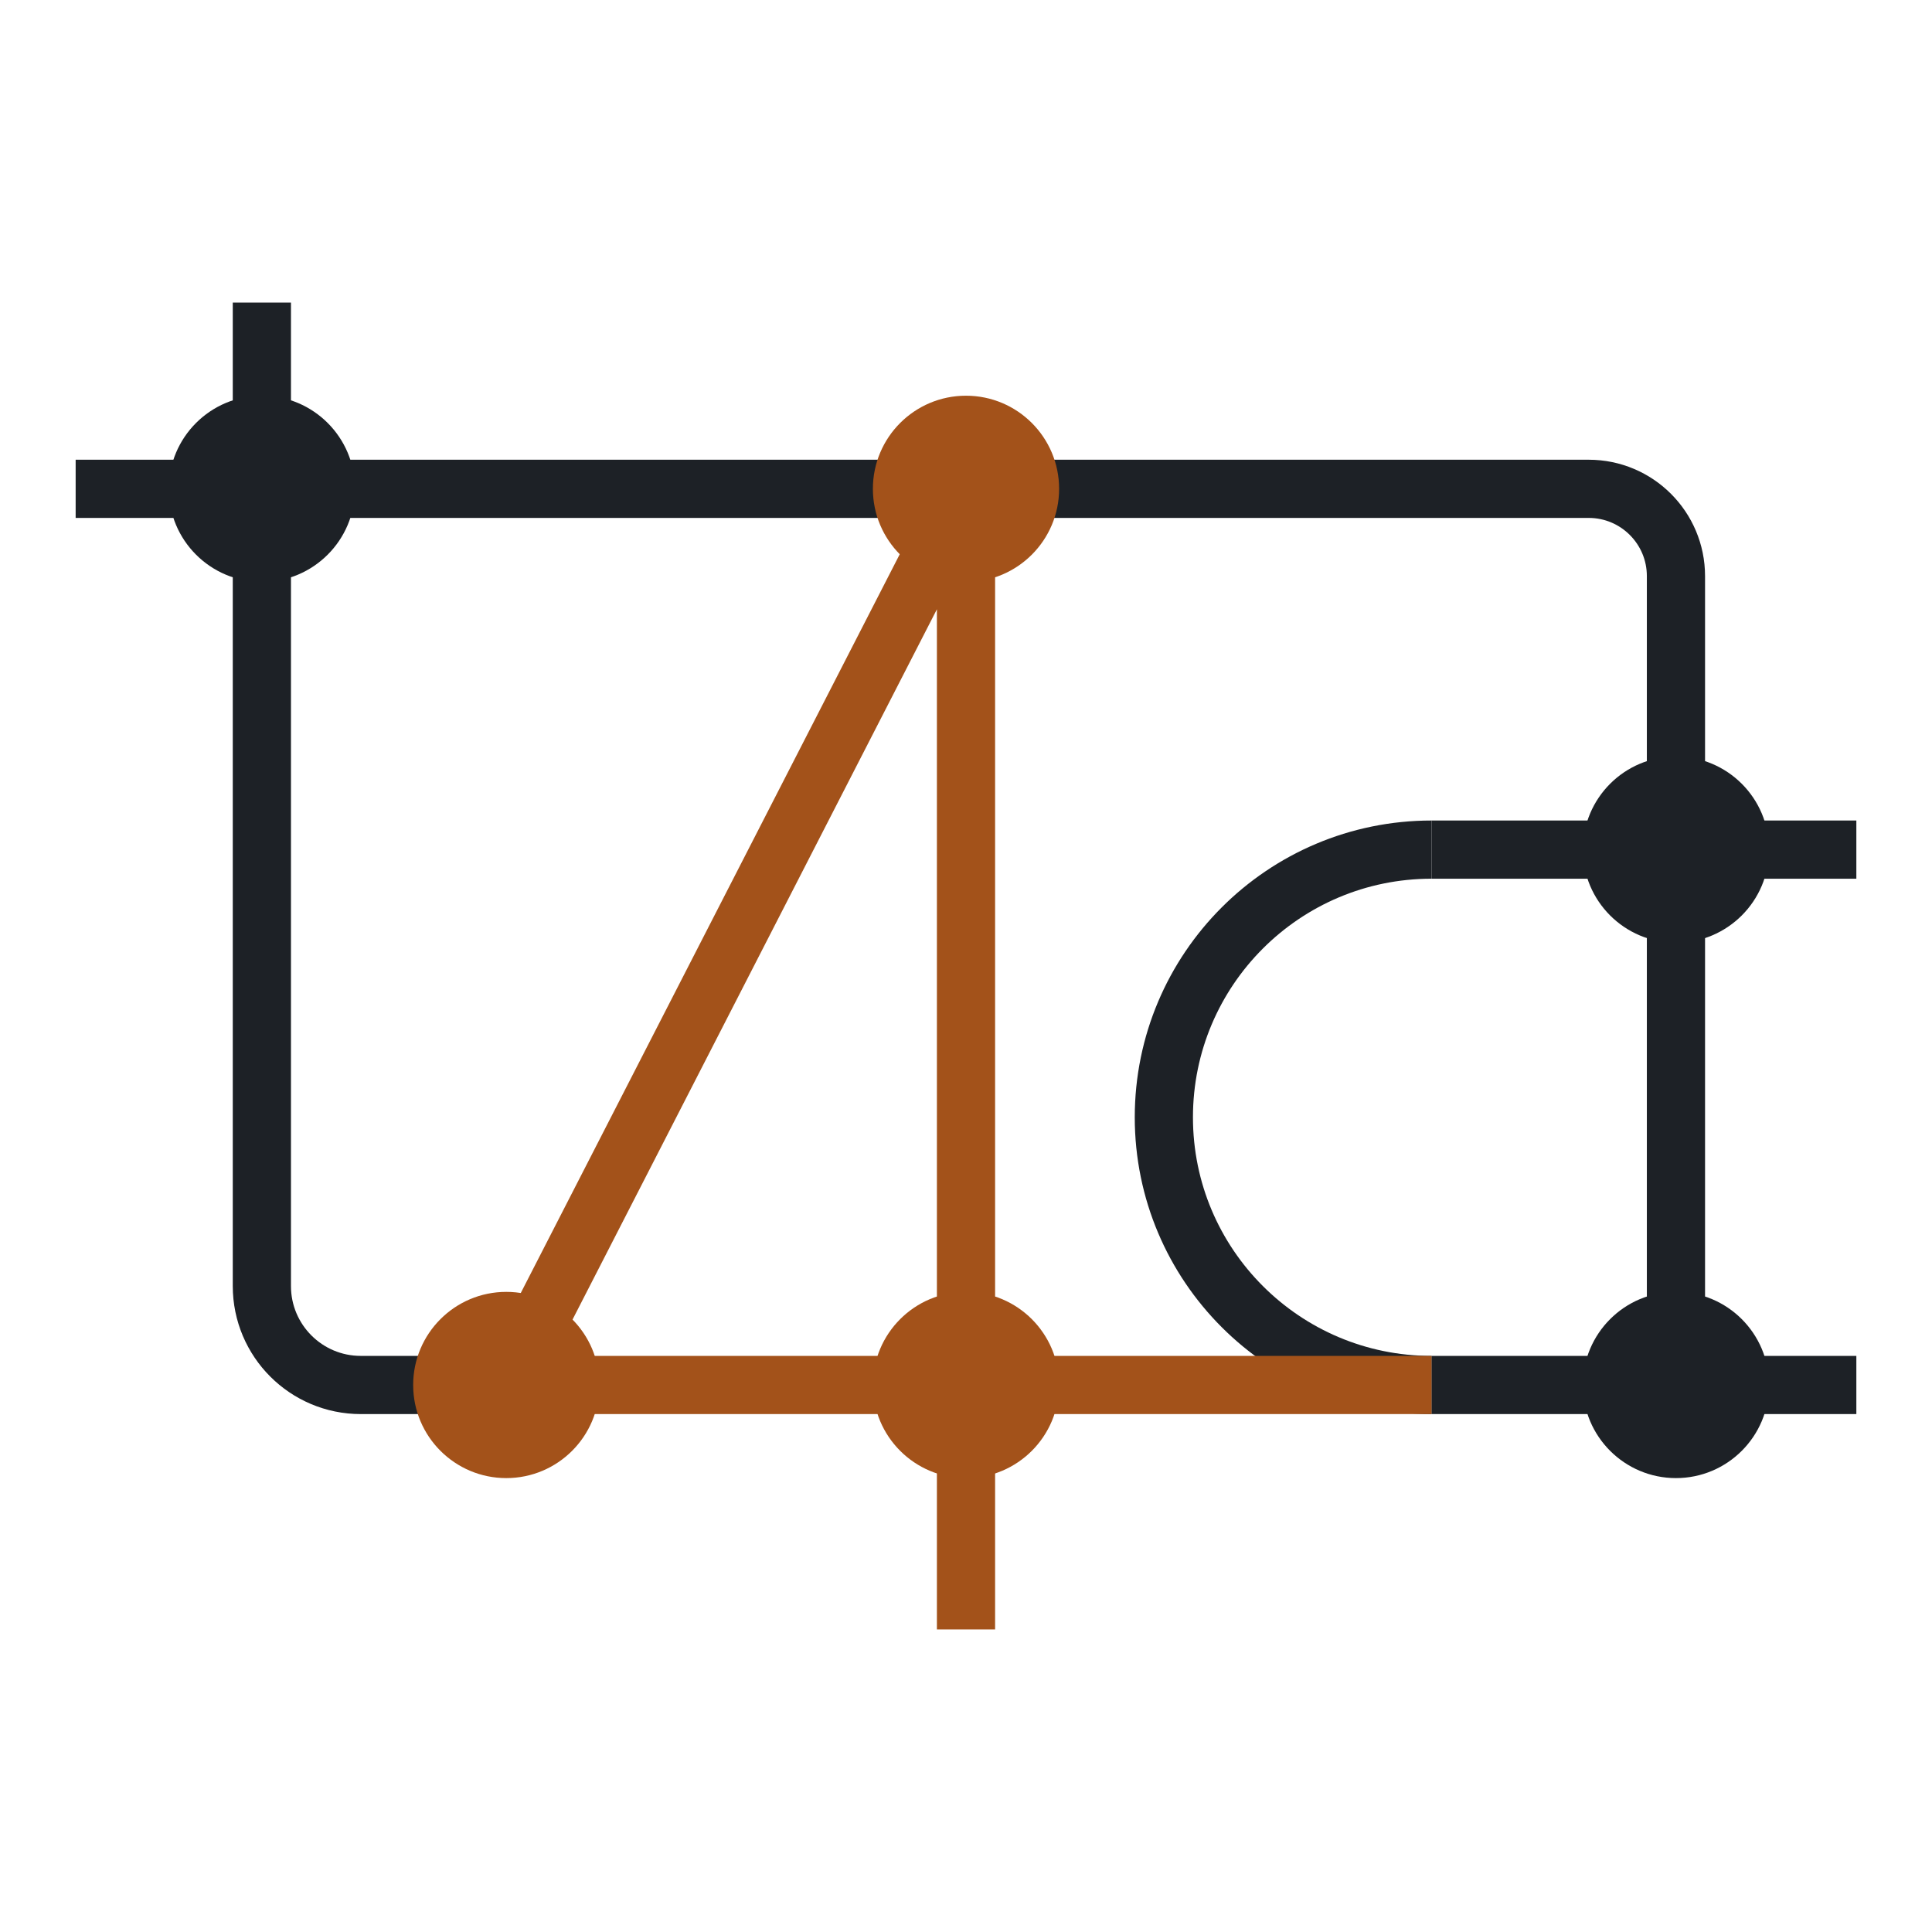
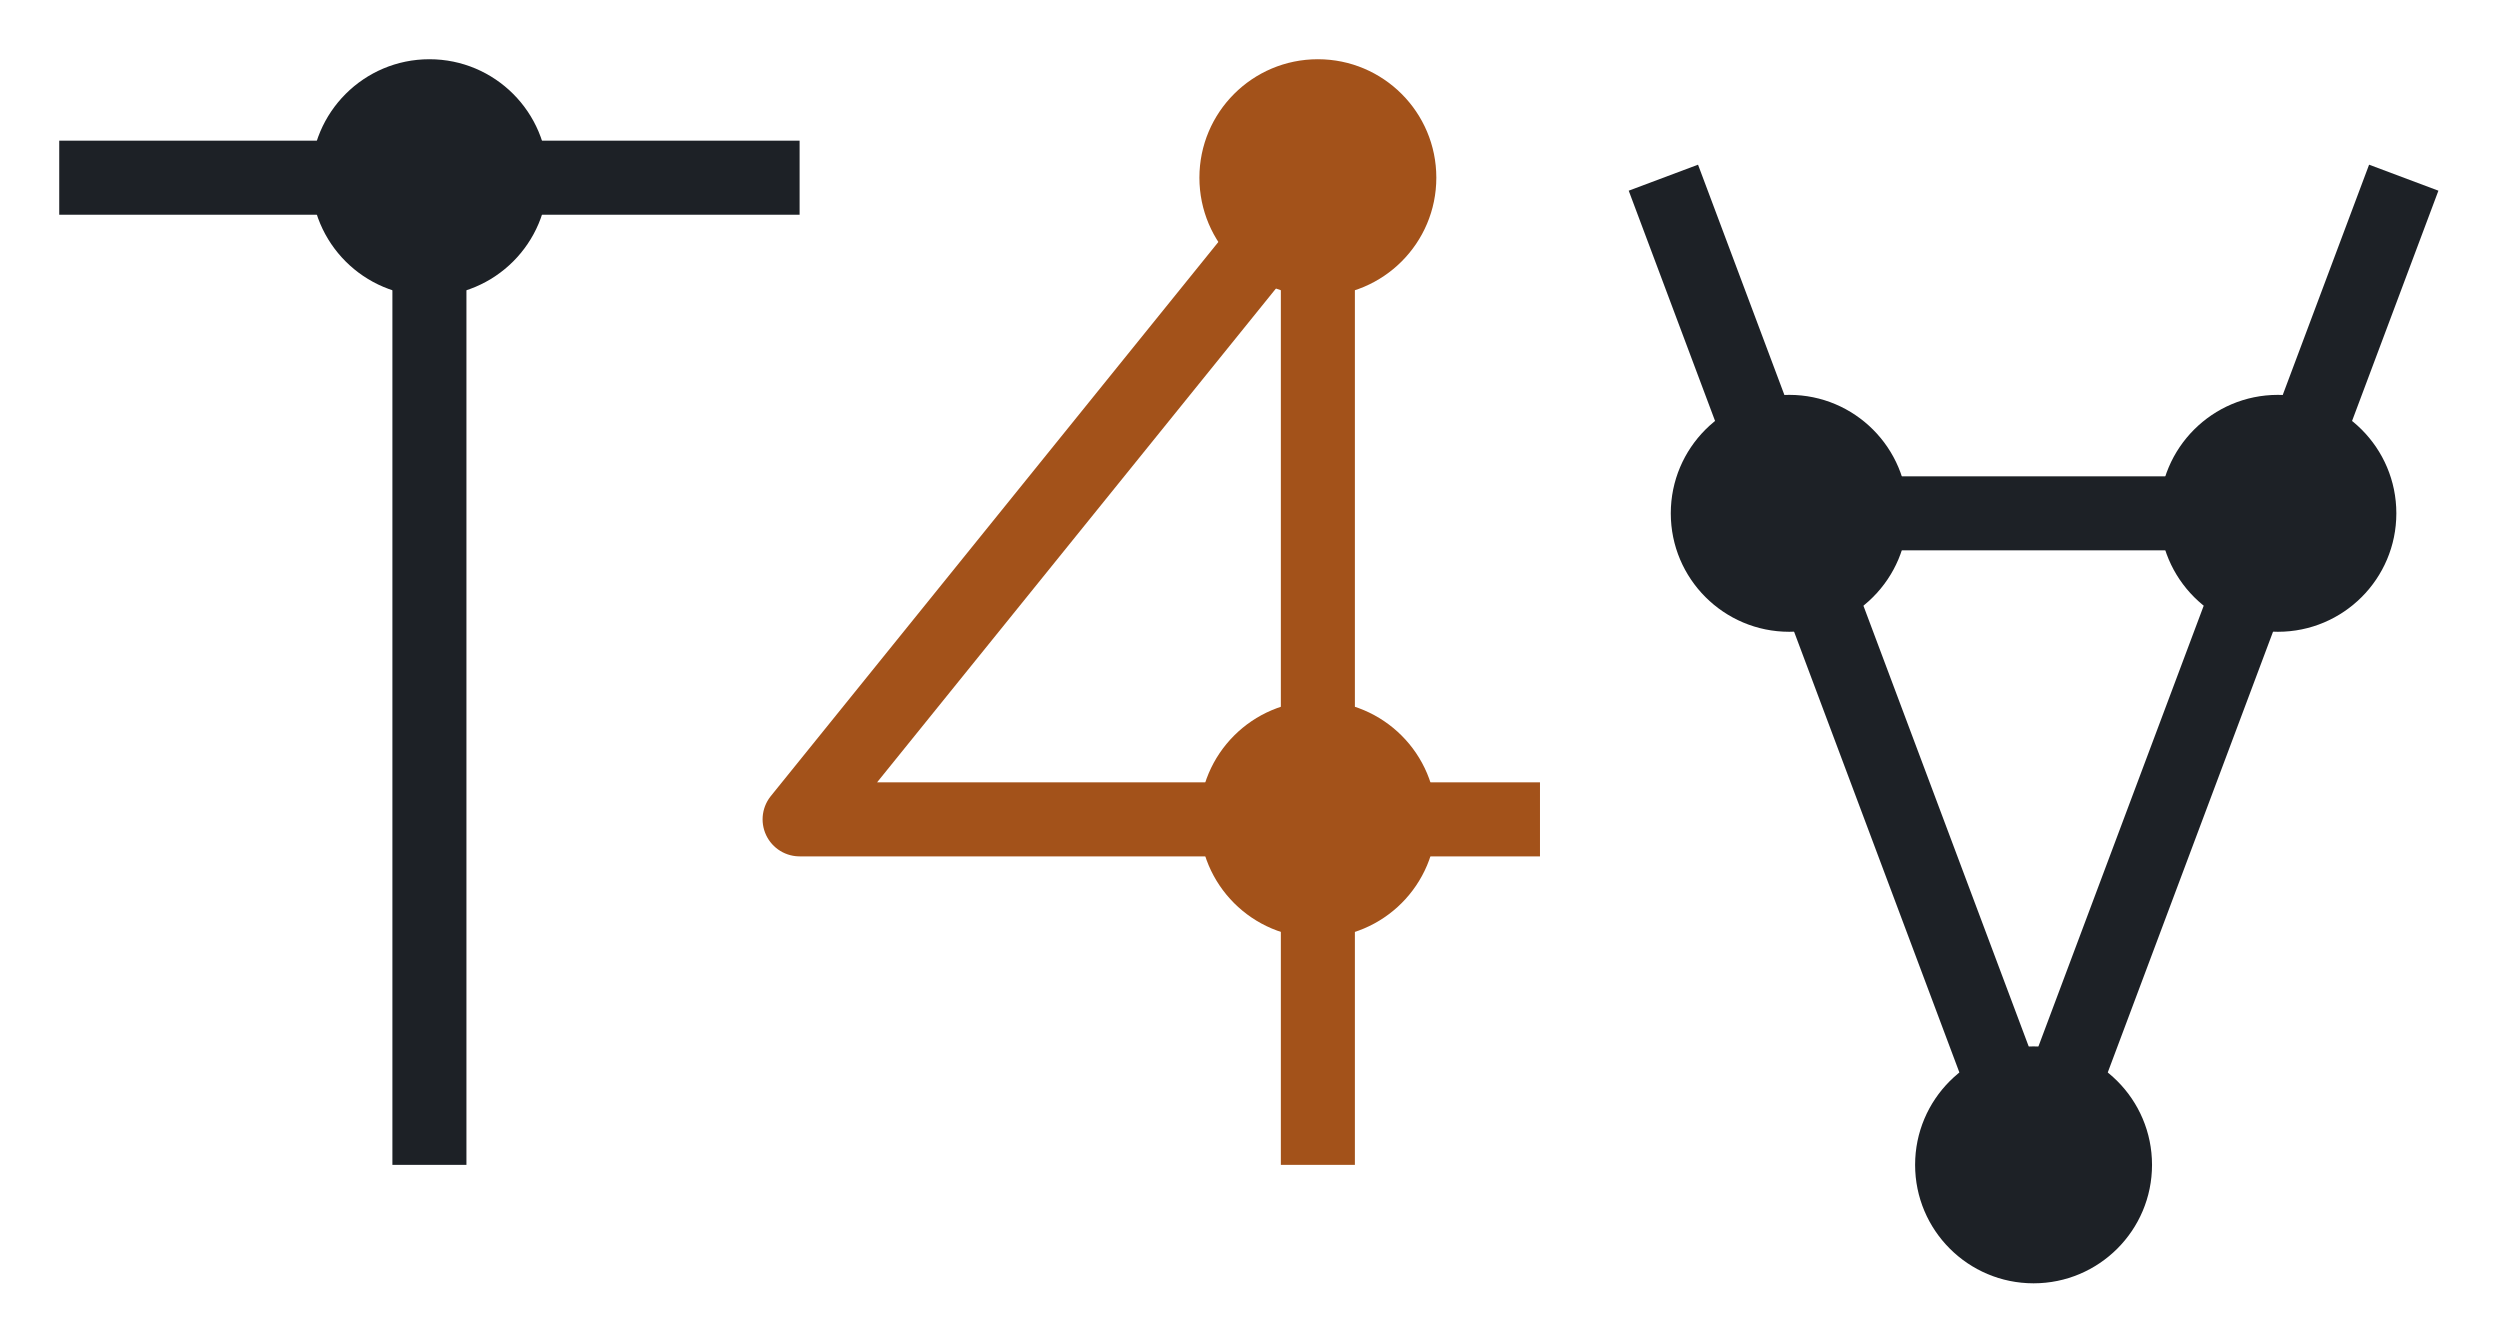
- <svg xmlns="http://www.w3.org/2000/svg" viewBox="23.00 -28.00 332.00 332.00" role="img" aria-labelledby="t">
-   <g fill="none" stroke-width="10.00" stroke-linejoin="round">
+ <svg xmlns="http://www.w3.org/2000/svg" viewBox="-12.00 4.00 506.50 272.00" role="img" aria-labelledby="t">
+   <g fill="none" stroke-width="15.00" stroke-linecap="butt" stroke-linejoin="round">
    <g stroke="#1d2126">
-       <path d="M68 24V193A17 17 0 0 0 85 210H110" />
-       <path d="M36 56H296A15 15 0 0 1 311 71V210" />
-       <path d="M269 118H342M269 210H342" />
-       <path d="M269 118A46 46 0 0 0 269 210" />
+       <path d="M0.0 40.0H150.0M75.0 40.0V240.0" />
+       <path d="M325.0 40.0L400.0 240.0L475.0 40.0M350.50 108.00H449.50" />
    </g>
    <g stroke="#a3521a">
-       <path d="M110 210L189 56V252M110 210H269" />
+       <path d="M255.0 40.0L150.0 170.0H300.0M255.0 40.0V240.0" />
    </g>
  </g>
  <g fill="#1d2126">
-     <circle cx="68" cy="56" r="16.00" />
-     <circle cx="311" cy="118" r="16.00" />
-     <circle cx="311" cy="210" r="16.00" />
+     <circle cx="75.00" cy="40.00" r="24.00" />
+     <circle cx="350.50" cy="108.00" r="24.00" />
+     <circle cx="449.50" cy="108.00" r="24.00" />
+     <circle cx="400.00" cy="240.00" r="24.00" />
  </g>
  <g fill="#a3521a">
-     <circle cx="189" cy="56" r="16.00" />
-     <circle cx="110" cy="210" r="16.00" />
-     <circle cx="189" cy="210" r="16.00" />
+     <circle cx="255.00" cy="40.00" r="24.00" />
+     <circle cx="255.00" cy="170.00" r="24.00" />
  </g>
</svg>
